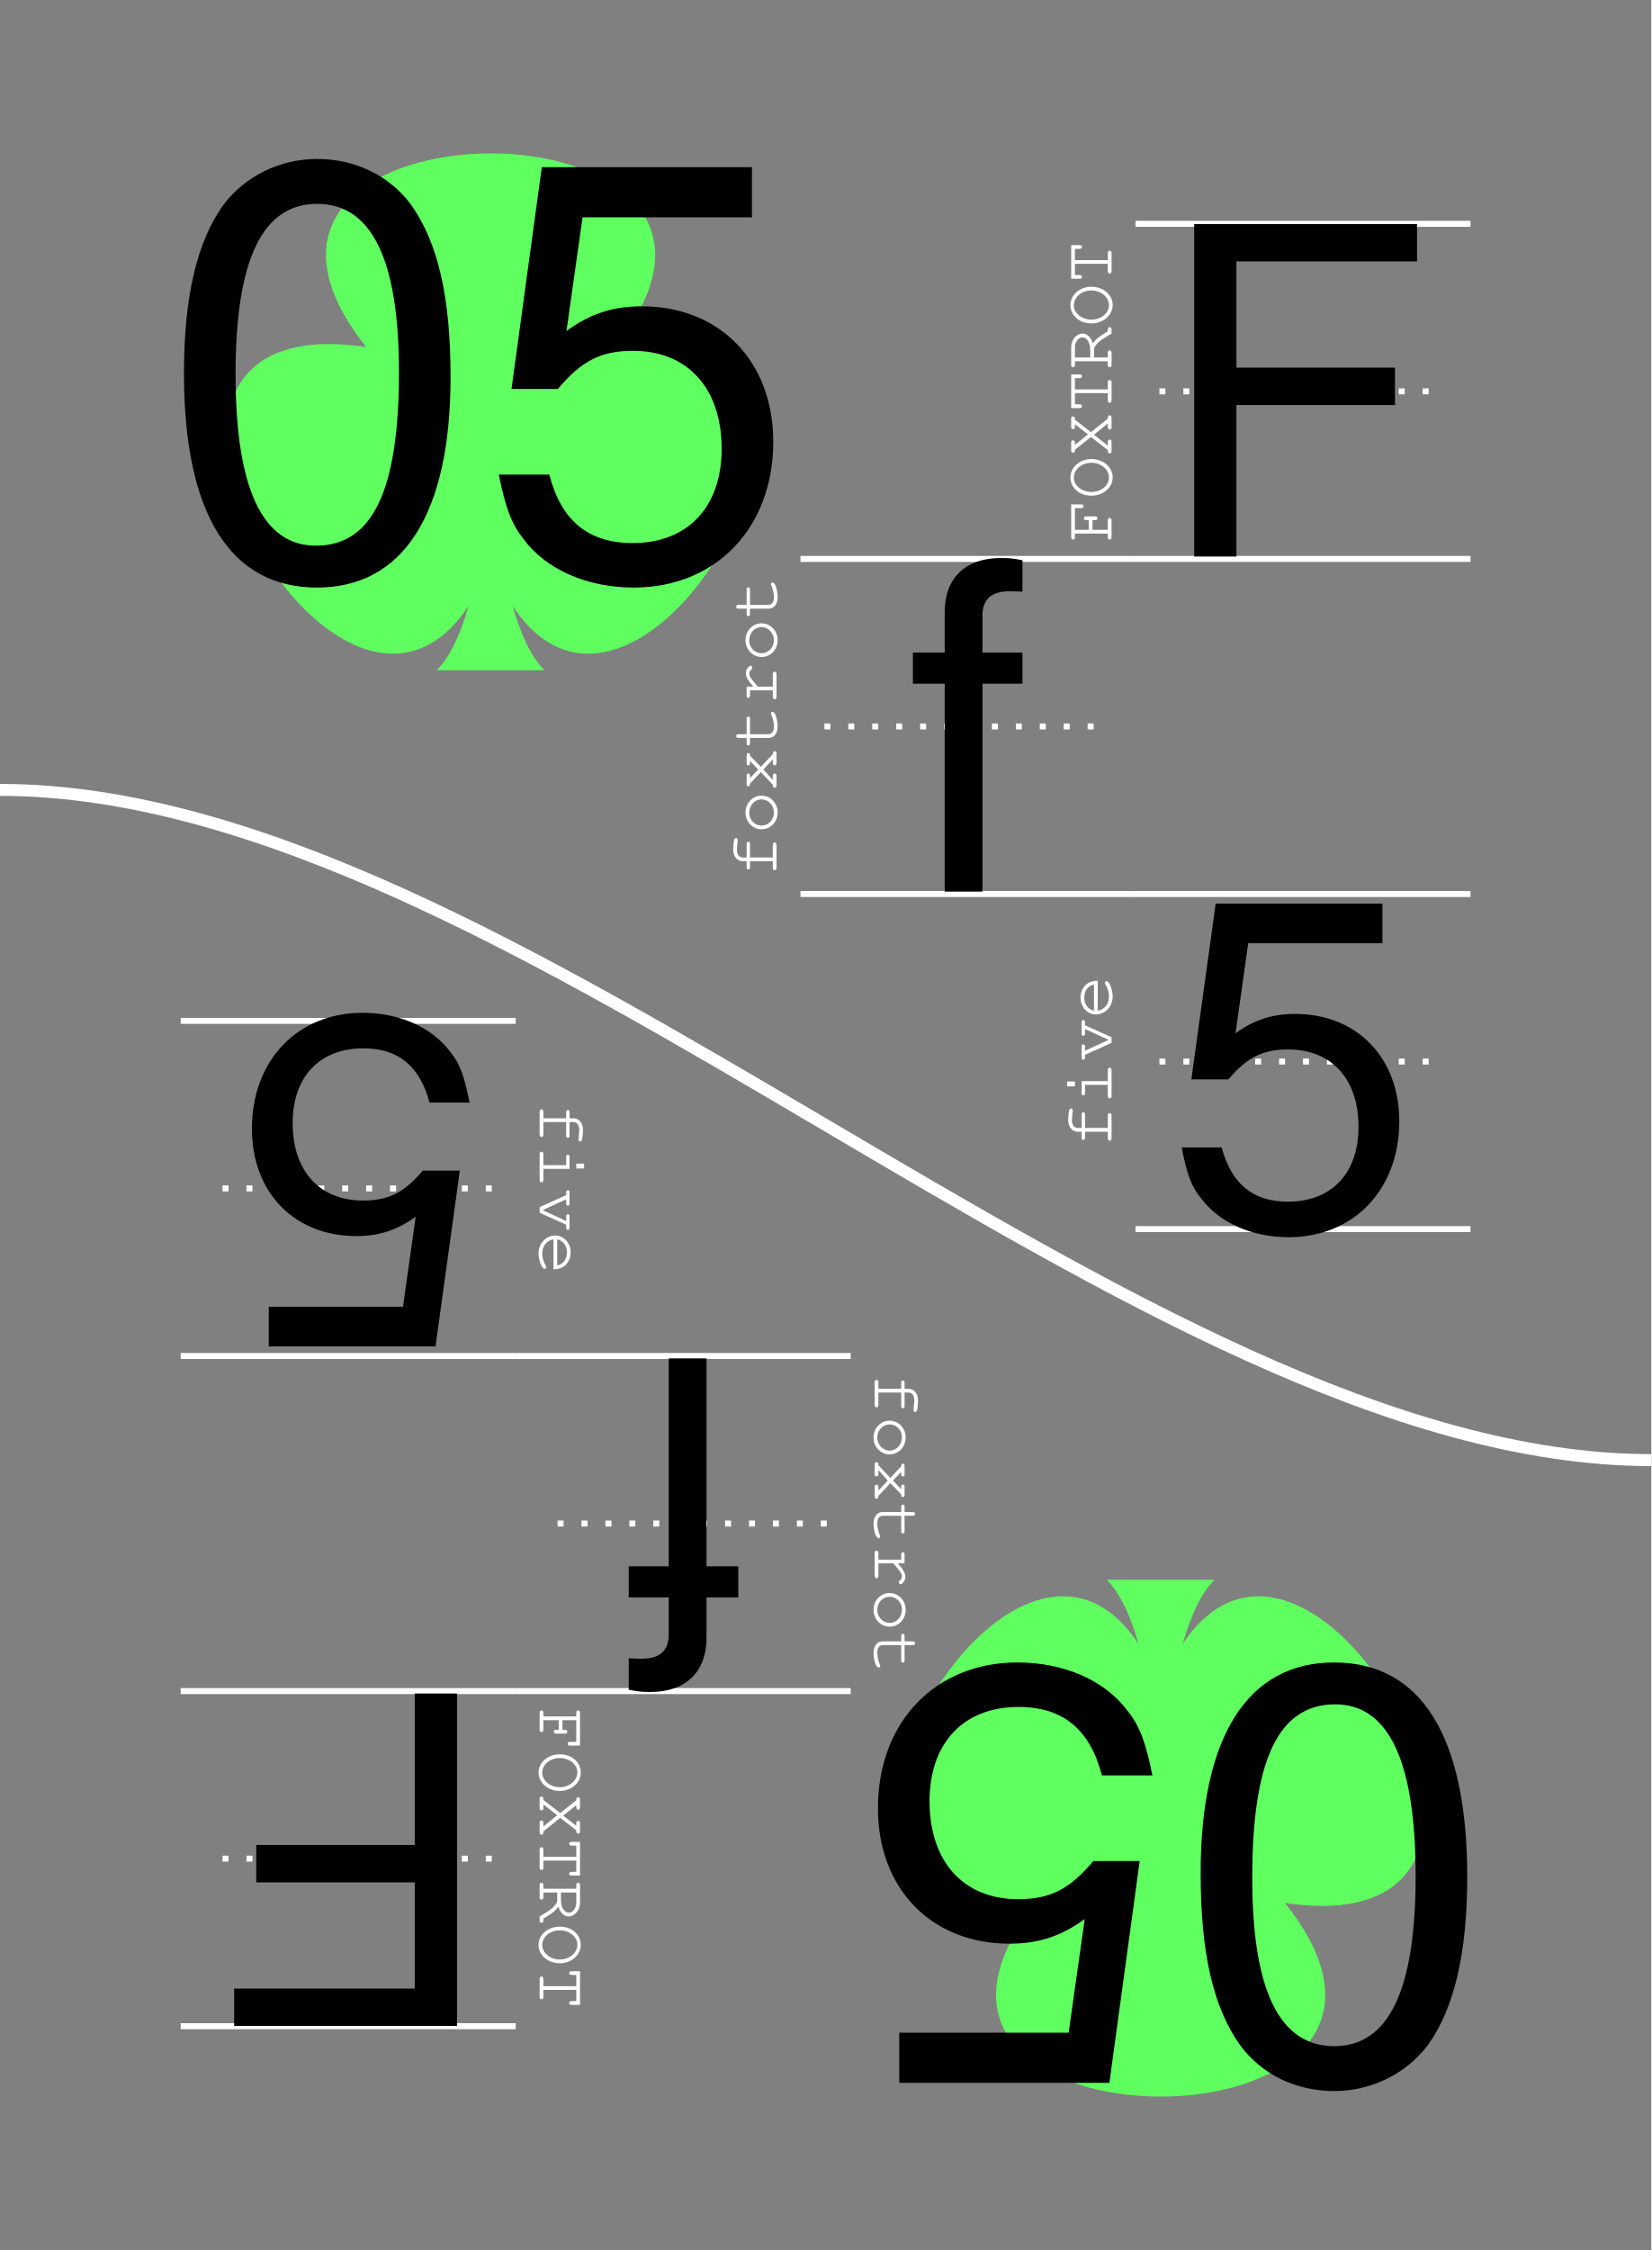
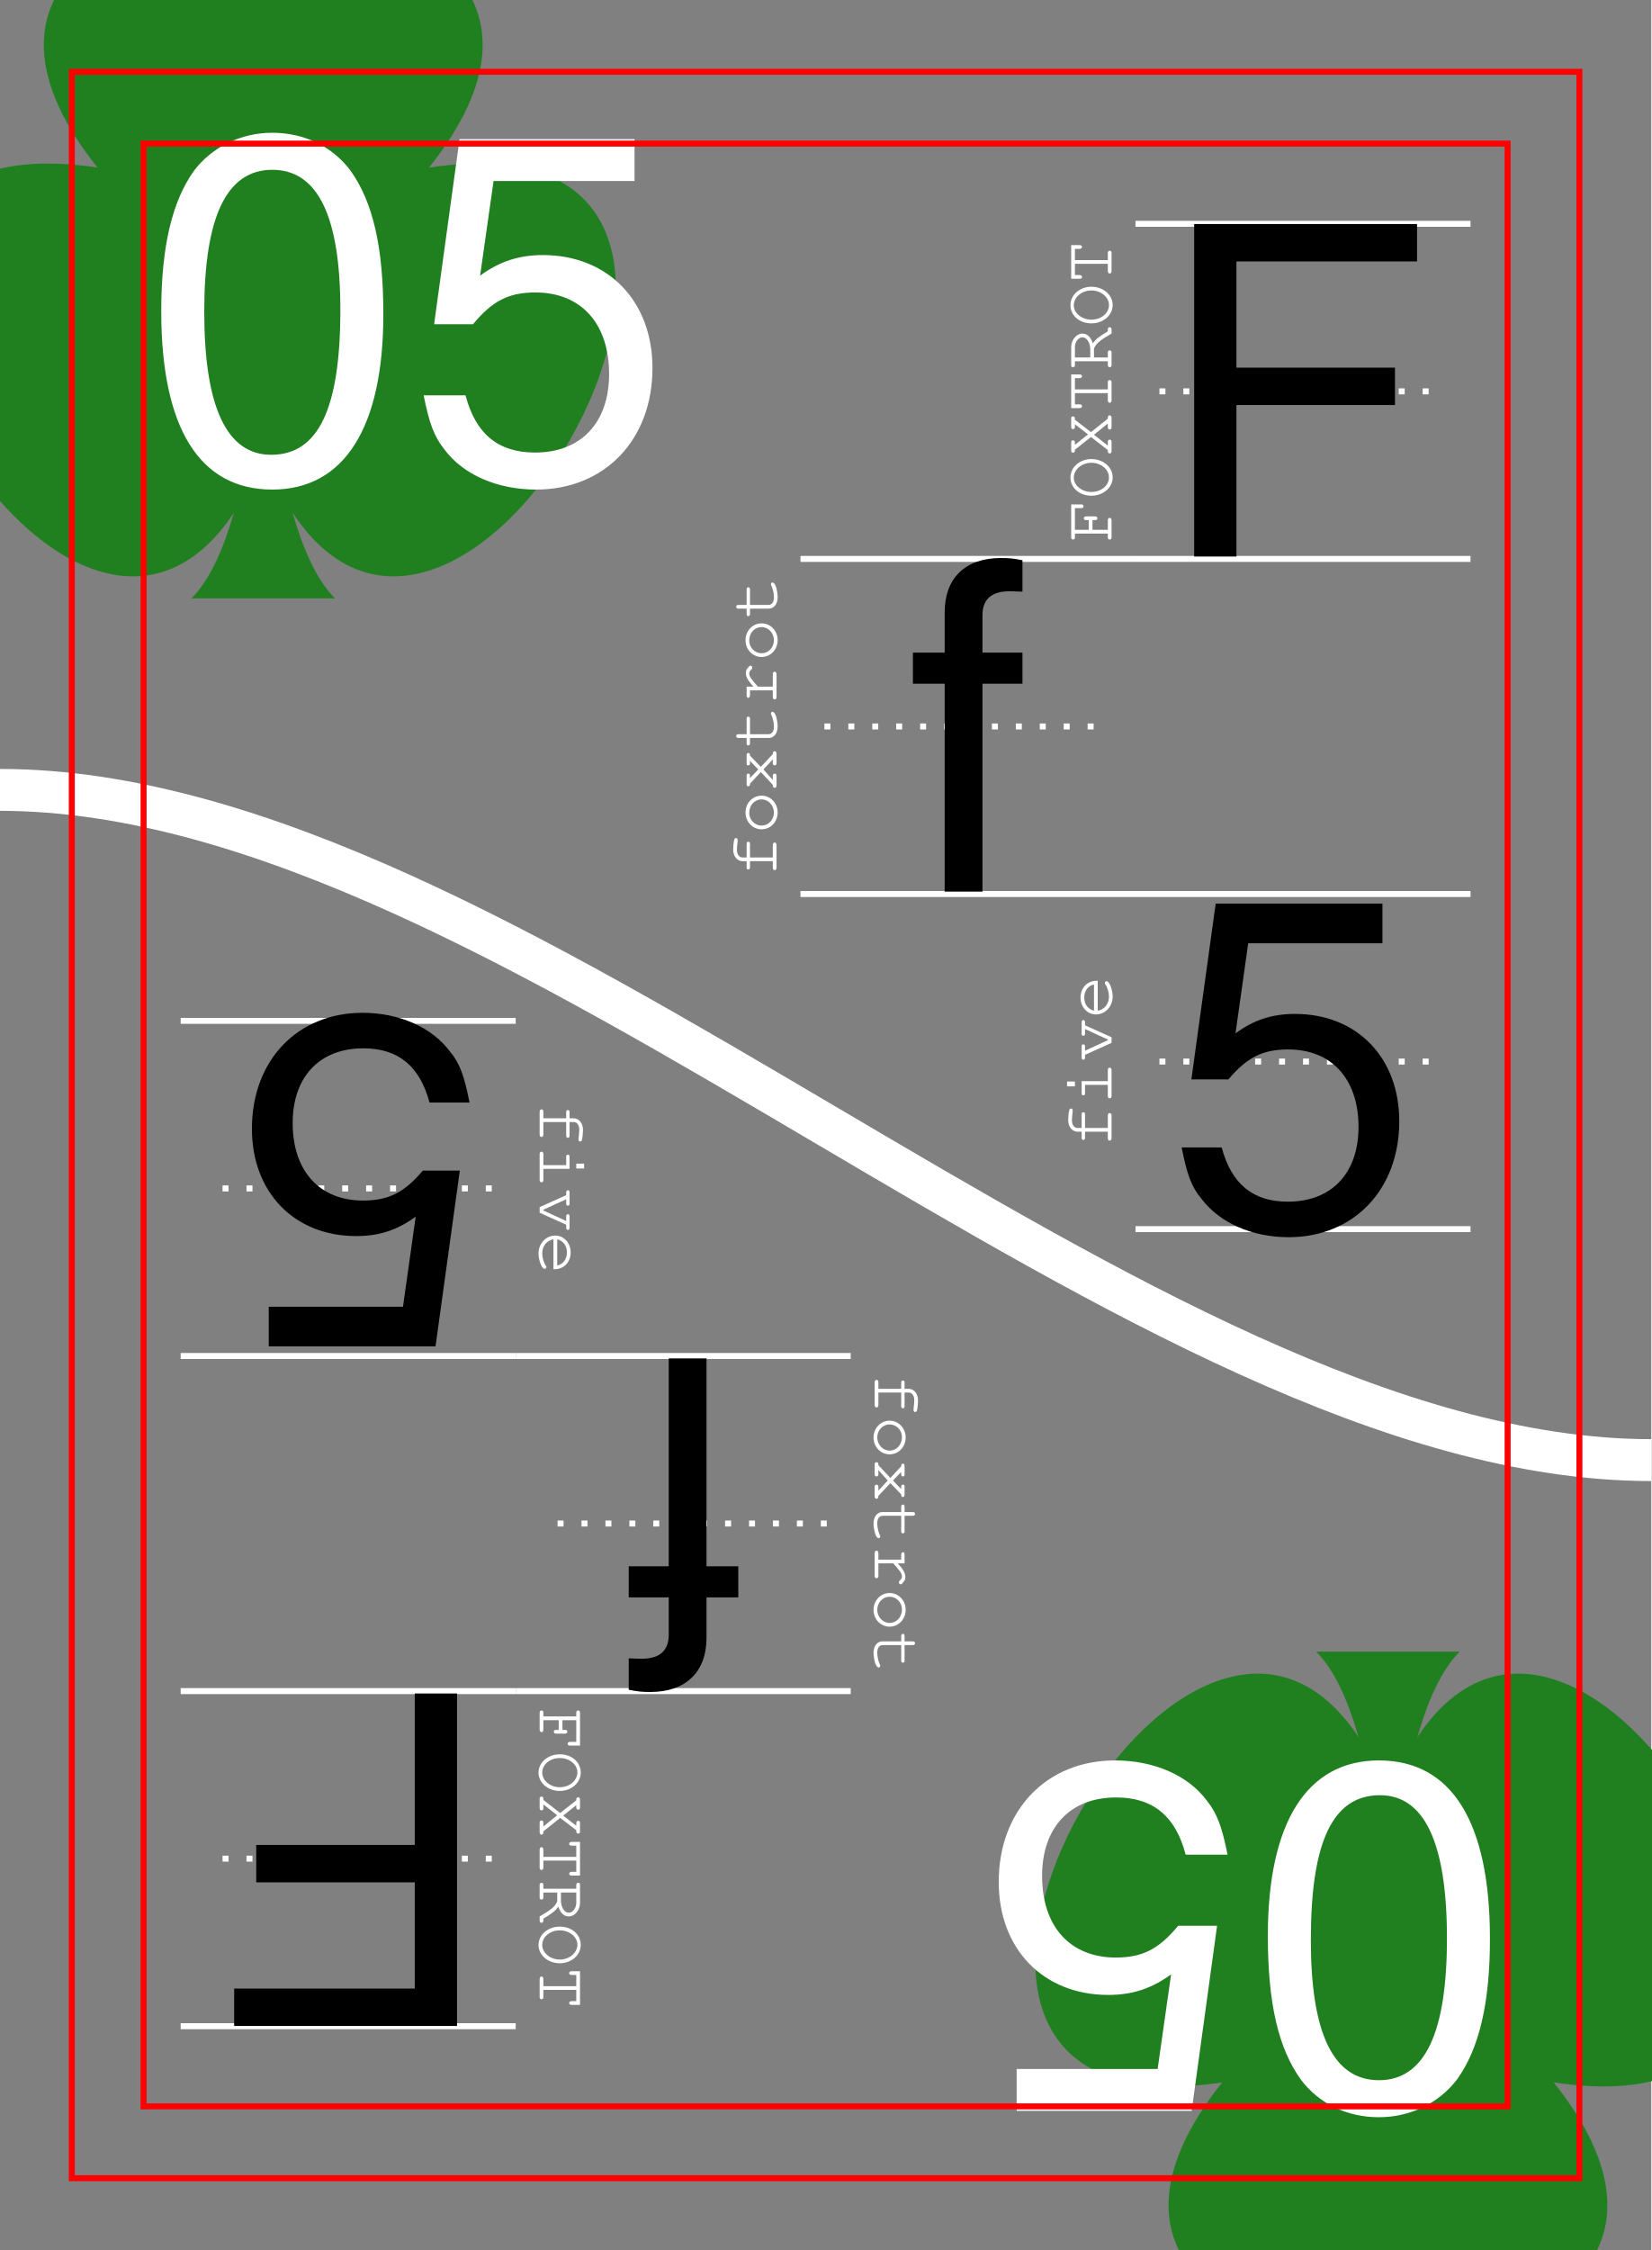
<svg xmlns="http://www.w3.org/2000/svg" xmlns:xlink="http://www.w3.org/1999/xlink" width="69mm" height="94mm" viewBox="-3 -3 69 94" version="1.1" id="card-05">
  <style>
    text { font-family:Helvetica; font-size:19.04px; line-height:1; fill:#000000;fill-opacity:1;stroke:none; }
   
   g.emoji path, g.emoji ellipse, g.emoji circle  { fill:none;stroke:#000000;stroke-width:1.0;stroke-linecap:round;stroke-miterlimit:4;stroke-dasharray:none;stroke-opacity:1 }
   g#card-05-formats-dark text { font-size:7px;fill:#ffffff; }
   g#card-05-thumb-up text, g#card-05-thumb-down text { font-size:7px; }
   path  { fill:none;stroke:#000000;stroke-width:1.0;stroke-linecap:butt;stroke-linejoin:miter;stroke-opacity:1; }
   path.suit { stroke:none; }
   g#card-05-border path  { fill:#808080;fill-opacity:1;stroke:#000000;stroke-width:1.5;stroke-opacity:1;stroke-miterlimit:4;stroke-dasharray:none; }
   g#card-05-lines path { fill:none;stroke:#ffffff;stroke-width:0.25;stroke-linecap:butt;stroke-linejoin:miter;stroke-miterlimit:4;stroke-dasharray:none;stroke-dashoffset:0;stroke-opacity:1 }
   g#card-05-lines-dark path { fill:none;stroke:#000000;stroke-width:0.5;stroke-linecap:butt;stroke-linejoin:miter;stroke-miterlimit:4;stroke-dasharray:none;stroke-dashoffset:0;stroke-opacity:1; }
   g#card-05-lines path.lines-center { stroke-dasharray:0.25, 0.75;}
  </style>
  <defs>
    <g id="card-05-heart-full" class="emoji" transform="translate(-7,-14)">
      <path d="M 7,14 C -5.5,3.5 2,-3 7,2 12,-3 19.5,3.5 7,14 Z" />
    </g>
    <g id="card-05-heart-broken" class="emoji" transform="translate(-7,-14)">
      <path d="M 3.119,0.918 C -0.516,1.134 -2.304,6.546 6.573,13.572            L 10.056,6.195 5.805,7.761 6.763,2.319            C 5.546,1.284 4.244,0.851 3.119,0.918 Z" />
      <path d="M 11.598,-0.031 C 10.627,-0.087 9.524,0.229 8.459,0.983            L 6.937,5.754 12.36,4.47 6.655,12.992            c 0.148,0.146 0.298,0.292 0.453,0.44            C 17.163,6.008 15.371,0.19 11.598,-0.031 Z" />
    </g>
    <g id="card-05-thumb" class="emoji">
      <path d="m 0.25,6 h 4 C 3.761,3.426 2.261,0.331 6.095,0.464           9.005,0.565 8.214,3.28 7.75,6 c 3,0 7,1 4,3 1,1 1,1 0,2 2,1 2,3 -11.5,2 z" />
      <path style="stroke-width:0.5" d="m 4.722,1.807 c 0,0 0.175,2.379 1.03,2.351           0.834,-0.027 0.855,-2.351 0.855,-2.351 z" />
    </g>
    <g id="card-05-thumb-up" class="emoji" transform="translate(-7,-14)">
      <use xlink:href="#card-05-thumb" />
      <text text-anchor="middle" x="6" y="12">+1</text>
    </g>
    <g id="card-05-thumb-down" class="emoji" transform="translate(-7,-14)">
      <use transform="matrix(1,0,0,-1,0,14)" xlink:href="#card-05-thumb" />
      <text text-anchor="middle" x="7" y="7">-1</text>
    </g>
    <g id="card-05-sad" class="emoji" transform="translate(-7,-14)">
      <ellipse id="card-05-sad-right-eye" cx="9.5" cy="4" rx="0.25" ry="0.75" />
      <ellipse id="card-05-sad-left-eye" cx="4.5" cy="4" rx="0.25" ry="0.75" />
      <circle id="card-05-sad-face" cx="7" cy="7" r="7" />
      <path id="card-05-sad-frown" d="m 3,10 c 1.5,-3 6,-3 8,0" />
    </g>
    <g id="card-05-happy" class="emoji" transform="translate(-7,-14)">
      <ellipse id="card-05-happy-right-eye" cx="9.5" cy="4" rx="0.25" ry="0.75" />
      <ellipse id="card-05-happy-left-eye" cx="4.5" cy="4" rx="0.25" ry="0.75" />
      <circle id="card-05-happy-face" cx="7" cy="7" r="7" />
      <path id="card-05-happy-smile" d="m 3,8 c 1.5,4 6,4 8,0" />
    </g>
    <g id="card-05-suit-club" transform="translate(7,7)">
-       <path id="card-05-suit-club-flower" style="fill:#60ff60;stroke:none" d="     M -7.347880794884119e-16,4.0      C 3.365,12.557 12.557,-3.365 3.464,-2.0      C 9.192,-9.192 -9.192,-9.192 -3.464,-2      C -12.557,-3.365 -3.365,12.557 -7.347880794884119e-16,4.0      Z     " />
-       <path id="card-05-suit-club-stem" style="fill:#60ff60;stroke:none" d="     m 0,7.0      h -1.5      c 1.5,-1.5 1.5,-7.0 1.5,-7.0      c 0,0 0,5.5 1.5,7.0      z" />
+       <path id="card-05-suit-club-flower" style="fill:#208020;stroke:none" d="     M -7.347880794884119e-16,4.0      C 3.365,12.557 12.557,-3.365 3.464,-2.0      C 9.192,-9.192 -9.192,-9.192 -3.464,-2      C -12.557,-3.365 -3.365,12.557 -7.347880794884119e-16,4.0      Z     " />
+       <path id="card-05-suit-club-stem" style="fill:#208020;stroke:none" d="     m 0,7.0      h -1.5      c 1.5,-1.5 1.5,-7.0 1.5,-7.0      c 0,0 0,5.5 1.5,7.0      z" />
    </g>
    <g id="card-05-suit-heart">
-       <path style="fill:#ff6060;stroke:none" d="M 7,14 C -5.5,3.5 2,-3 7,2 12,-3 19.5,3.5 7,14 Z" />
+       <path style="fill:#802020;stroke:none" d="M 7,14 C -5.5,3.5 2,-3 7,2 12,-3 19.5,3.5 7,14 Z" />
    </g>
    <g id="card-05-suit-diamond">
-       <path style="fill:#6060ff;stroke:none" d="m 7,14 -7,-10 7,-4 7,4 z" />
+       <path style="fill:#202080;stroke:none" d="m 7,14 -7,-10 7,-4 7,4 z" />
    </g>
    <g id="card-05-suit-spade">
-       <path style="fill:#606060;stroke:none" d="M 7,0 C -5.5,10.5 2,17 7,12 12,17 19.5,10.5 7,0 Z" />
-       <path style="fill:#606060;stroke:none" d="m 7,14 h -1.5 c 1.5,-1.5 1.5,-7.0 1.5,-7.0 c 0,0 0,5.5 1.5,7.0 z" />
+       <path style="fill:#202020;stroke:none" d="M 7,0 C -5.5,10.5 2,17 7,12 12,17 19.5,10.5 7,0 Z" />
+       <path style="fill:#202020;stroke:none" d="m 7,14 h -1.5 c 1.5,-1.5 1.5,-7.0 1.5,-7.0 c 0,0 0,5.5 1.5,7.0 z" />
    </g>
    <g id="card-05-lines">
      <path d="m 0,0 14,0" />
      <path class="lines-center" d="m 1,7 12,0" />
      <path d="m 0,14 14,0" />
    </g>
    <g id="card-05-lines-dark">
      
      
      
    </g>
    <g id="card-05-translate-text">
      <text xml:space="preserve" x="37.45" y="34.25" text-anchor="middle">f</text>
      <text xml:space="preserve" x="51" y="20.25" text-anchor="middle">F</text>
      <text xml:space="preserve" x="51" y="48.25" text-anchor="middle">5</text>
    </g>
    <g id="card-05-translate-pics">
      <use x="37.45" y="34.25" xlink:href="#card-05-" />
      <use x="51" y="20.25" xlink:href="#card-05-" />
      <use x="51" y="48.25" xlink:href="#card-05-" />
    </g>
    <g id="card-05-formats">
      <g id="formats-up" transform="translate(44.45,6.35)">
        <use xlink:href="#card-05-lines" />
        <text transform="rotate(-90) translate(-7,-1)" xml:space="preserve" text-anchor="middle" style="font-size:3px;line-height:1;font-family:Courier;fill:#ffffff;fill-opacity:1;stroke:#ffffff;stroke-width:0;stroke-miterlimit:4;stroke-dasharray:none;stroke-opacity:1">FOXTROT</text>
      </g>
      <g id="card-05-formats-plain" transform="translate(30.45,20.35)">
        <use xlink:href="#card-05-lines" />
        <text transform="rotate(-90) translate(-7,-1)" xml:space="preserve" text-anchor="middle" style="font-size:3px;line-height:1;font-family:Courier;fill:#ffffff;fill-opacity:1;stroke:#ffffff;stroke-width:0;stroke-miterlimit:4;stroke-dasharray:none;stroke-opacity:1">foxtrot</text>
      </g>
      <g id="card-05-formats-down" transform="translate(44.45,34.35)">
        <use xlink:href="#card-05-lines" />
        <text transform="rotate(-90) translate(-7,-1)" xml:space="preserve" text-anchor="middle" style="font-size:3px;line-height:1;font-family:Courier;fill:#ffffff;fill-opacity:1;stroke:#ffffff;stroke-width:0;stroke-miterlimit:4;stroke-dasharray:none;stroke-opacity:1">five</text>
      </g>
      <text xml:space="preserve" text-anchor="middle" style="font-size:7px;line-height:1;font-family:Courier;fill:#ffffff;fill-opacity:1;stroke:#ffffff;stroke-width:0;stroke-miterlimit:4;stroke-dasharray:none;stroke-opacity:1" x="51.45" y="28.50" />
    </g>
    <g id="card-05-formats-dark">
      <g id="card-05-formats-up" transform="translate(44.45,6.35)">
        <use xlink:href="#card-05-lines-dark" />
        <text transform="rotate(-90) translate(-7,-1)" xml:space="preserve" text-anchor="middle" style="font-size:3px;line-height:1;font-family:Courier;fill:#ffffff;fill-opacity:1;stroke:#ffffff;stroke-width:0;stroke-miterlimit:4;stroke-dasharray:none;stroke-opacity:1">FOXTROT</text>
      </g>
      <g id="card-05-formats-plain" transform="translate(30.45,20.35)">
        <use xlink:href="#card-05-lines-dark" />
        <text transform="rotate(-90) translate(-7,18.5)" xml:space="preserve" text-anchor="middle" style="font-size:4px;line-height:1;font-family:Courier;fill:#ffffff;fill-opacity:1;stroke:#ffffff;stroke-width:0;stroke-miterlimit:4;stroke-dasharray:none;stroke-opacity:1">foxtrot</text>
      </g>
      <g id="card-05-formats-down" transform="translate(44.45,34.35)">
        <use xlink:href="#card-05-lines-dark" />
        <text transform="rotate(-90) translate(-7,-1)" xml:space="preserve" text-anchor="middle" style="font-size:3px;line-height:1;font-family:Courier;fill:#ffffff;fill-opacity:1;stroke:#ffffff;stroke-width:0;stroke-miterlimit:4;stroke-dasharray:none;stroke-opacity:1">five</text>
      </g>
      <text xml:space="preserve" text-anchor="middle" style="fill:#000000;font-size:150%" x="51.45" y="36" />
    </g>
  </defs>
  <g id="card-05-main-layer">
    <rect x="-3" y="-3" width="69" height="94" style="fill:#808080" />
-     <use opacity="1" transform="matrix(1.5,0,0,1.5,7,4)" xlink:href="#card-05-suit-club" />
+     <use opacity="1" transform="matrix(2,0,0,2,-6,-6)" xlink:href="#card-05-suit-club" />
    <use xlink:href="#card-05-formats" />
    <g transform="rotate(180,31.5,44)">
-       <use opacity="1" transform="matrix(1.5,0,0,1.5,7,4)" xlink:href="#card-05-suit-club" />
+       <use opacity="1" transform="matrix(2,0,0,2,-6,-6)" xlink:href="#card-05-suit-club" />
      <use xlink:href="#card-05-formats" />
    </g>
    <g id="card-05-border">
-       <path id="card-05-border-separator" style="stroke:#ffffff;stroke-width:0.5;fill:none;" d="M -3.0,30 C 18.5,30 44.5,58 66,58" />
+       <path id="card-05-border-separator" style="stroke:#ffffff;stroke-width:1.75;fill:none;" d="M -3.0,30 C 18.5,30 44.5,58 66,58" />
    </g>
    <g id="card-05-upward">
-       <text x="17" y="21" style="font-family:Helvetica;font-size:24px;" text-anchor="middle">05</text>
+       <text x="14" y="17" style="font-family:Helvetica;font-size:20px;fill:#fff" text-anchor="middle">05</text>
      <use xlink:href="#card-05-translate-text" />
    </g>
    <use xlink:href="#card-05-upward" transform="rotate(180,31.5,44)" />
+     <rect x="0" y="0" width="63" height="88" style="stroke:#f00;stroke-width:0.25;fill:none;" />
+     <rect x="3" y="3" width="57" height="82" style="stroke:#f00;stroke-width:0.25;fill:none;" />
  </g>
</svg>
